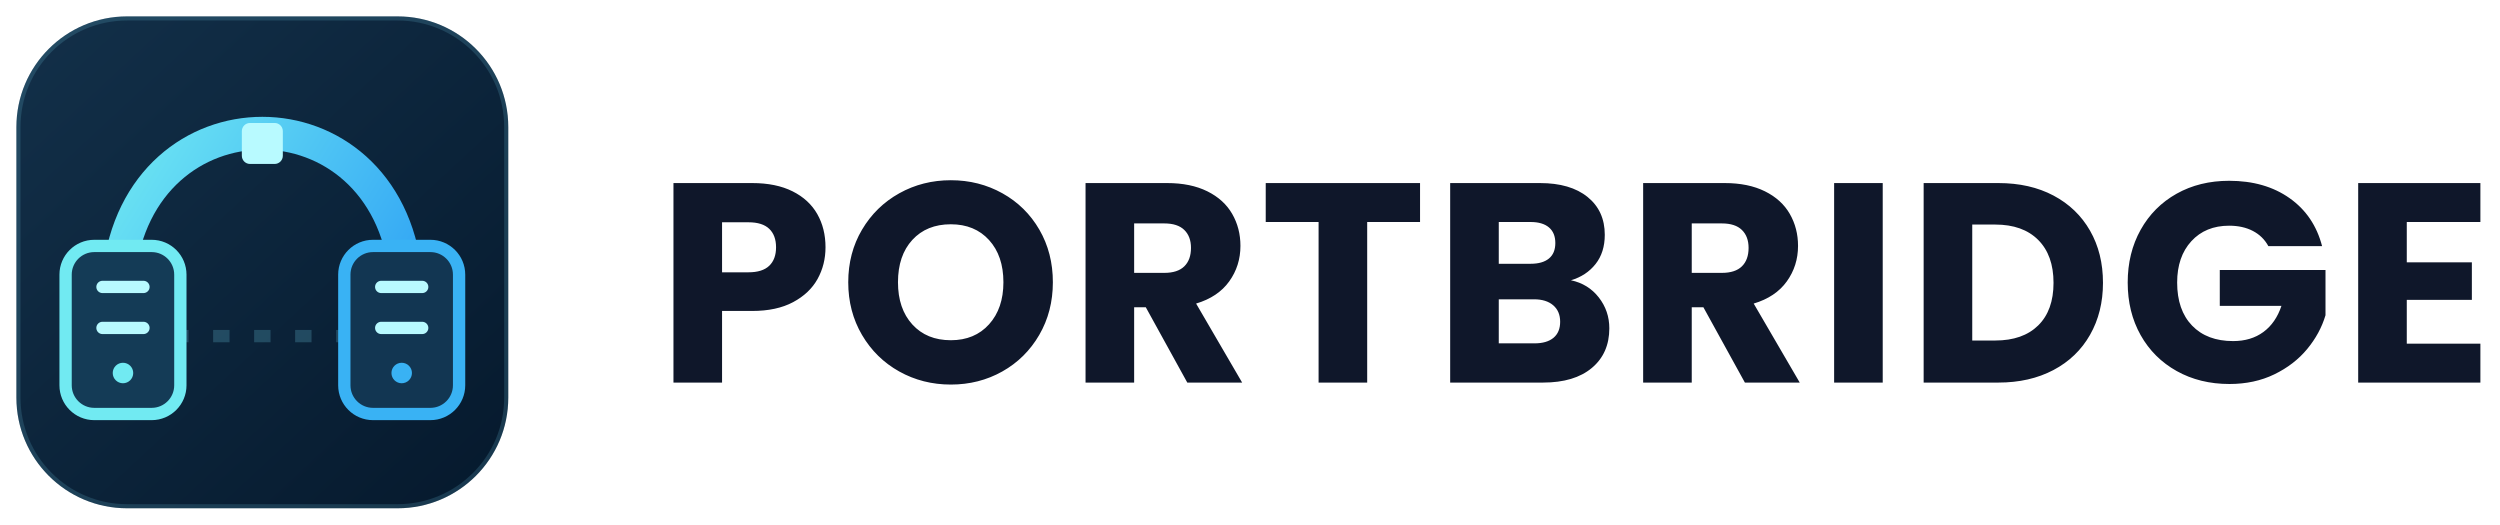
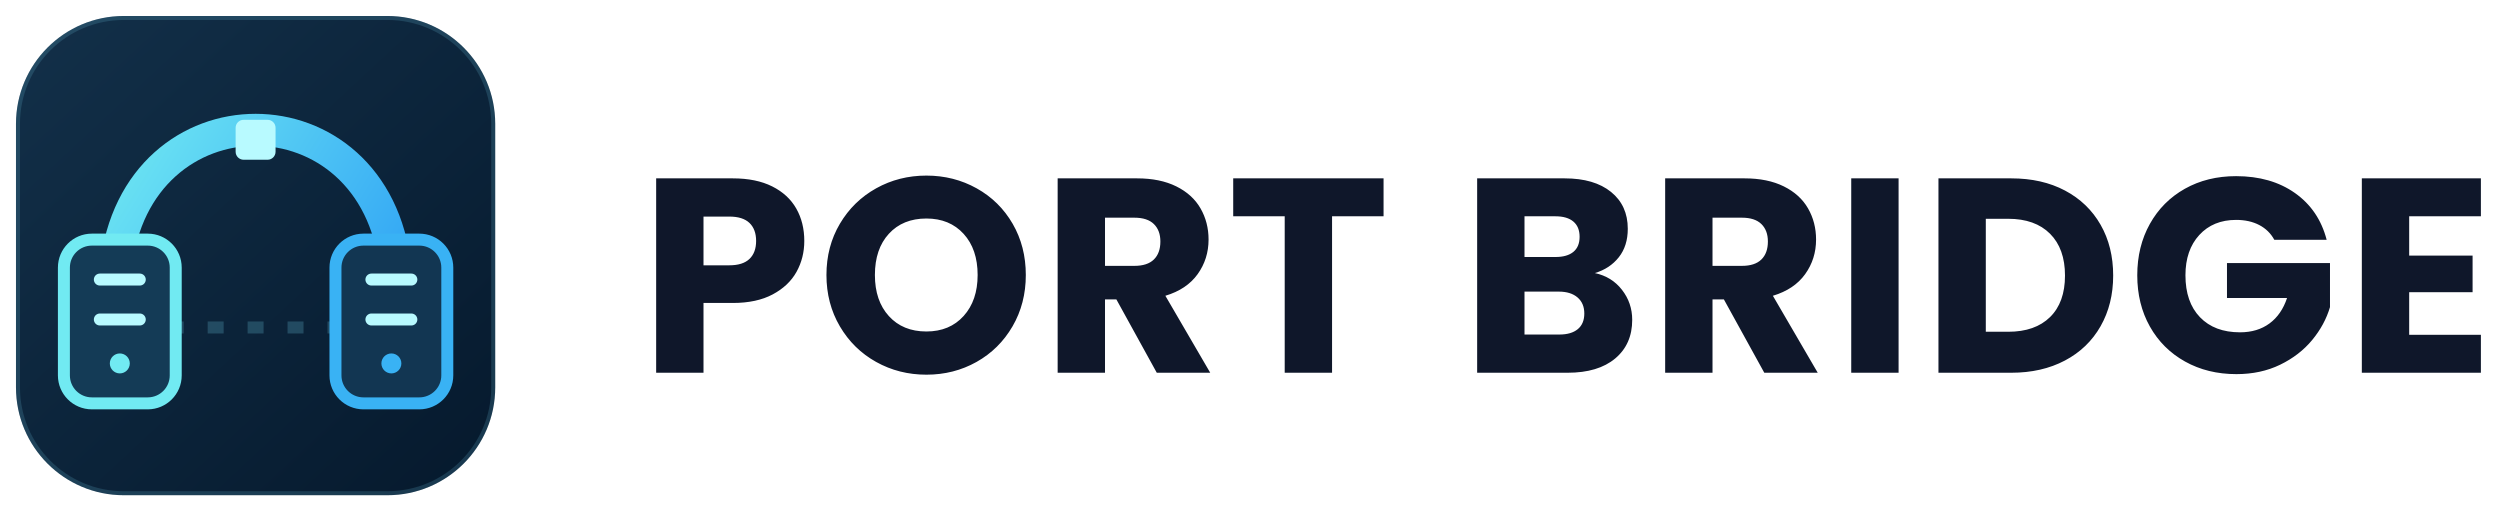
- <svg xmlns="http://www.w3.org/2000/svg" width="114.357" height="24" viewBox="0 0 114.357 24" fill="none">
+ <svg xmlns="http://www.w3.org/2000/svg" width="117.373" height="24" viewBox="0 0 117.373 24" fill="none">
  <g transform="scale(.1875)">
    <defs>
      <linearGradient id="portbridge-bg" x1="12" y1="8" x2="116" y2="120" gradientUnits="userSpaceOnUse">
        <stop stop-color="#122F48" />
        <stop offset="1" stop-color="#061A2E" />
      </linearGradient>
      <linearGradient id="portbridge-link" x1="24" y1="35" x2="105" y2="85" gradientUnits="userSpaceOnUse">
        <stop stop-color="#71EAF2" />
        <stop offset="1" stop-color="#299CF5" />
      </linearGradient>
    </defs>
    <rect x="4" y="4" width="120" height="120" rx="27" fill="url(#portbridge-bg)" />
    <rect x="4.5" y="4.5" width="119" height="119" rx="26.5" stroke="#70C8E3" stroke-opacity=".18" />
    <path d="M29 67C34 21 94 21 99 67" stroke="url(#portbridge-link)" stroke-width="8" stroke-linecap="round" />
    <path d="M42 82H86" stroke="#70C8E3" stroke-opacity=".24" stroke-width="3" stroke-dasharray="4 6" />
    <rect x="16" y="60" width="28" height="41" rx="7" fill="#143B56" stroke="#71EAF2" stroke-width="3" />
    <rect x="84" y="60" width="28" height="41" rx="7" fill="#123652" stroke="#39B2F4" stroke-width="3" />
    <path d="M25 70H35M25 80H35M93 70H103M93 80H103" stroke="#B8FAFF" stroke-width="3" stroke-linecap="round" />
    <circle cx="30" cy="91" r="2.5" fill="#71EAF2" />
    <circle cx="98" cy="91" r="2.5" fill="#39B2F4" />
    <rect x="59" y="30" width="10" height="10" rx="2" fill="#B8FAFF" />
  </g>
-   <g aria-label="PORTBRIDGE" fill="#0F172A" transform="translate(30 17.5) scale(0.013 -0.013)">
-     <path d="M339 252H233V0H62V702H339Q423 702 481.0 673.0Q539 644 568.0 593.0Q597 542 597 476Q597 415 569.0 364.5Q541 314 483.0 283.0Q425 252 339 252ZM423 476Q423 518 399.0 541.0Q375 564 326 564H233V388H326Q375 388 399.0 411.0Q423 434 423 476ZM677 353Q677 456 725.5 538.0Q774 620 856.5 666.0Q939 712 1038 712Q1137 712 1219.5 666.0Q1302 620 1349.5 538.0Q1397 456 1397 353Q1397 250 1349.0 167.5Q1301 85 1219.0 39.0Q1137 -7 1038 -7Q939 -7 856.5 39.0Q774 85 725.5 167.5Q677 250 677 353ZM1223 353Q1223 446 1172.5 501.5Q1122 557 1038 557Q953 557 902.5 502.0Q852 447 852 353Q852 260 902.5 204.5Q953 149 1038 149Q1122 149 1172.5 205.0Q1223 261 1223 353ZM1870 0 1724 265H1683V0H1512V702H1799Q1882 702 1940.5 673.0Q1999 644 2028.0 593.5Q2057 543 2057 481Q2057 411 2017.5 356.0Q1978 301 1901 278L2063 0ZM1683 386H1789Q1836 386 1859.5 409.0Q1883 432 1883 474Q1883 514 1859.5 537.0Q1836 560 1789 560H1683ZM2689 702V565H2503V0H2332V565H2146V702ZM3355 191Q3355 103 3293.5 51.5Q3232 0 3122 0H2795V702H3111Q3218 702 3278.5 653.0Q3339 604 3339 520Q3339 458 3306.5 417.0Q3274 376 3220 360Q3281 347 3318.0 299.5Q3355 252 3355 191ZM2966 418H3078Q3120 418 3142.5 436.5Q3165 455 3165 491Q3165 527 3142.5 546.0Q3120 565 3078 565H2966ZM3182 214Q3182 251 3157.5 272.0Q3133 293 3090 293H2966V138H3092Q3135 138 3158.5 157.5Q3182 177 3182 214ZM3832 0 3686 265H3645V0H3474V702H3761Q3844 702 3902.5 673.0Q3961 644 3990.0 593.5Q4019 543 4019 481Q4019 411 3979.5 356.0Q3940 301 3863 278L4025 0ZM3645 386H3751Q3798 386 3821.5 409.0Q3845 432 3845 474Q3845 514 3821.5 537.0Q3798 560 3751 560H3645ZM4317 702V0H4146V702ZM5092 351Q5092 248 5046.5 168.0Q5001 88 4917.5 44.0Q4834 0 4724 0H4461V702H4724Q4835 702 4918.0 658.0Q5001 614 5046.5 534.5Q5092 455 5092 351ZM4918 351Q4918 448 4864.0 502.0Q4810 556 4713 556H4632V148H4713Q4810 148 4864.0 201.0Q4918 254 4918 351ZM5674 480Q5655 515 5619.5 533.5Q5584 552 5536 552Q5453 552 5403.0 497.5Q5353 443 5353 352Q5353 255 5405.5 200.5Q5458 146 5550 146Q5613 146 5656.5 178.0Q5700 210 5720 270H5503V396H5875V237Q5856 173 5810.5 118.0Q5765 63 5695.0 29.0Q5625 -5 5537 -5Q5433 -5 5351.5 40.5Q5270 86 5224.5 167.0Q5179 248 5179 352Q5179 456 5224.5 537.5Q5270 619 5351.0 664.5Q5432 710 5536 710Q5662 710 5748.5 649.0Q5835 588 5863 480ZM6161 565V423H6390V291H6161V137H6420V0H5990V702H6420V565Z" />
+   <g aria-label="PORT BRIDGE" fill="#0F172A" transform="translate(30 17.5) scale(0.013 -0.013)">
+     <path d="M339 252H233V0H62V702H339Q423 702 481.0 673.0Q539 644 568.0 593.0Q597 542 597 476Q597 415 569.0 364.5Q541 314 483.0 283.0Q425 252 339 252ZM423 476Q423 518 399.0 541.0Q375 564 326 564H233V388H326Q375 388 399.0 411.0Q423 434 423 476ZM677 353Q677 456 725.5 538.0Q774 620 856.5 666.0Q939 712 1038 712Q1137 712 1219.5 666.0Q1302 620 1349.5 538.0Q1397 456 1397 353Q1397 250 1349.0 167.5Q1301 85 1219.0 39.0Q1137 -7 1038 -7Q939 -7 856.5 39.0Q774 85 725.5 167.5Q677 250 677 353ZM1223 353Q1223 446 1172.5 501.5Q1122 557 1038 557Q953 557 902.5 502.0Q852 447 852 353Q852 260 902.5 204.5Q953 149 1038 149Q1122 149 1172.5 205.0Q1223 261 1223 353ZM1870 0 1724 265H1683V0H1512V702H1799Q1882 702 1940.5 673.0Q1999 644 2028.0 593.5Q2057 543 2057 481Q2057 411 2017.5 356.0Q1978 301 1901 278L2063 0ZM1683 386H1789Q1836 386 1859.5 409.0Q1883 432 1883 474Q1883 514 1859.5 537.0Q1836 560 1789 560H1683ZM2689 702V565H2503V0H2332V565H2146V702ZM3587 191Q3587 103 3525.5 51.5Q3464 0 3354 0H3027V702H3343Q3450 702 3510.5 653.0Q3571 604 3571 520Q3571 458 3538.5 417.0Q3506 376 3452 360Q3513 347 3550.0 299.5Q3587 252 3587 191ZM3198 418H3310Q3352 418 3374.5 436.5Q3397 455 3397 491Q3397 527 3374.5 546.0Q3352 565 3310 565H3198ZM3414 214Q3414 251 3389.5 272.0Q3365 293 3322 293H3198V138H3324Q3367 138 3390.5 157.5Q3414 177 3414 214ZM4064 0 3918 265H3877V0H3706V702H3993Q4076 702 4134.5 673.0Q4193 644 4222.0 593.5Q4251 543 4251 481Q4251 411 4211.5 356.0Q4172 301 4095 278L4257 0ZM3877 386H3983Q4030 386 4053.5 409.0Q4077 432 4077 474Q4077 514 4053.5 537.0Q4030 560 3983 560H3877ZM4549 702V0H4378V702ZM5324 351Q5324 248 5278.5 168.0Q5233 88 5149.5 44.0Q5066 0 4956 0H4693V702H4956Q5067 702 5150.0 658.0Q5233 614 5278.5 534.5Q5324 455 5324 351ZM5150 351Q5150 448 5096.0 502.0Q5042 556 4945 556H4864V148H4945Q5042 148 5096.0 201.0Q5150 254 5150 351ZM5906 480Q5887 515 5851.5 533.5Q5816 552 5768 552Q5685 552 5635.0 497.5Q5585 443 5585 352Q5585 255 5637.5 200.5Q5690 146 5782 146Q5845 146 5888.5 178.0Q5932 210 5952 270H5735V396H6107V237Q6088 173 6042.5 118.0Q5997 63 5927.0 29.0Q5857 -5 5769 -5Q5665 -5 5583.5 40.5Q5502 86 5456.5 167.0Q5411 248 5411 352Q5411 456 5456.5 537.5Q5502 619 5583.0 664.5Q5664 710 5768 710Q5894 710 5980.5 649.0Q6067 588 6095 480ZM6393 565V423H6622V291H6393V137H6652V0H6222V702H6652V565Z" />
  </g>
</svg>
